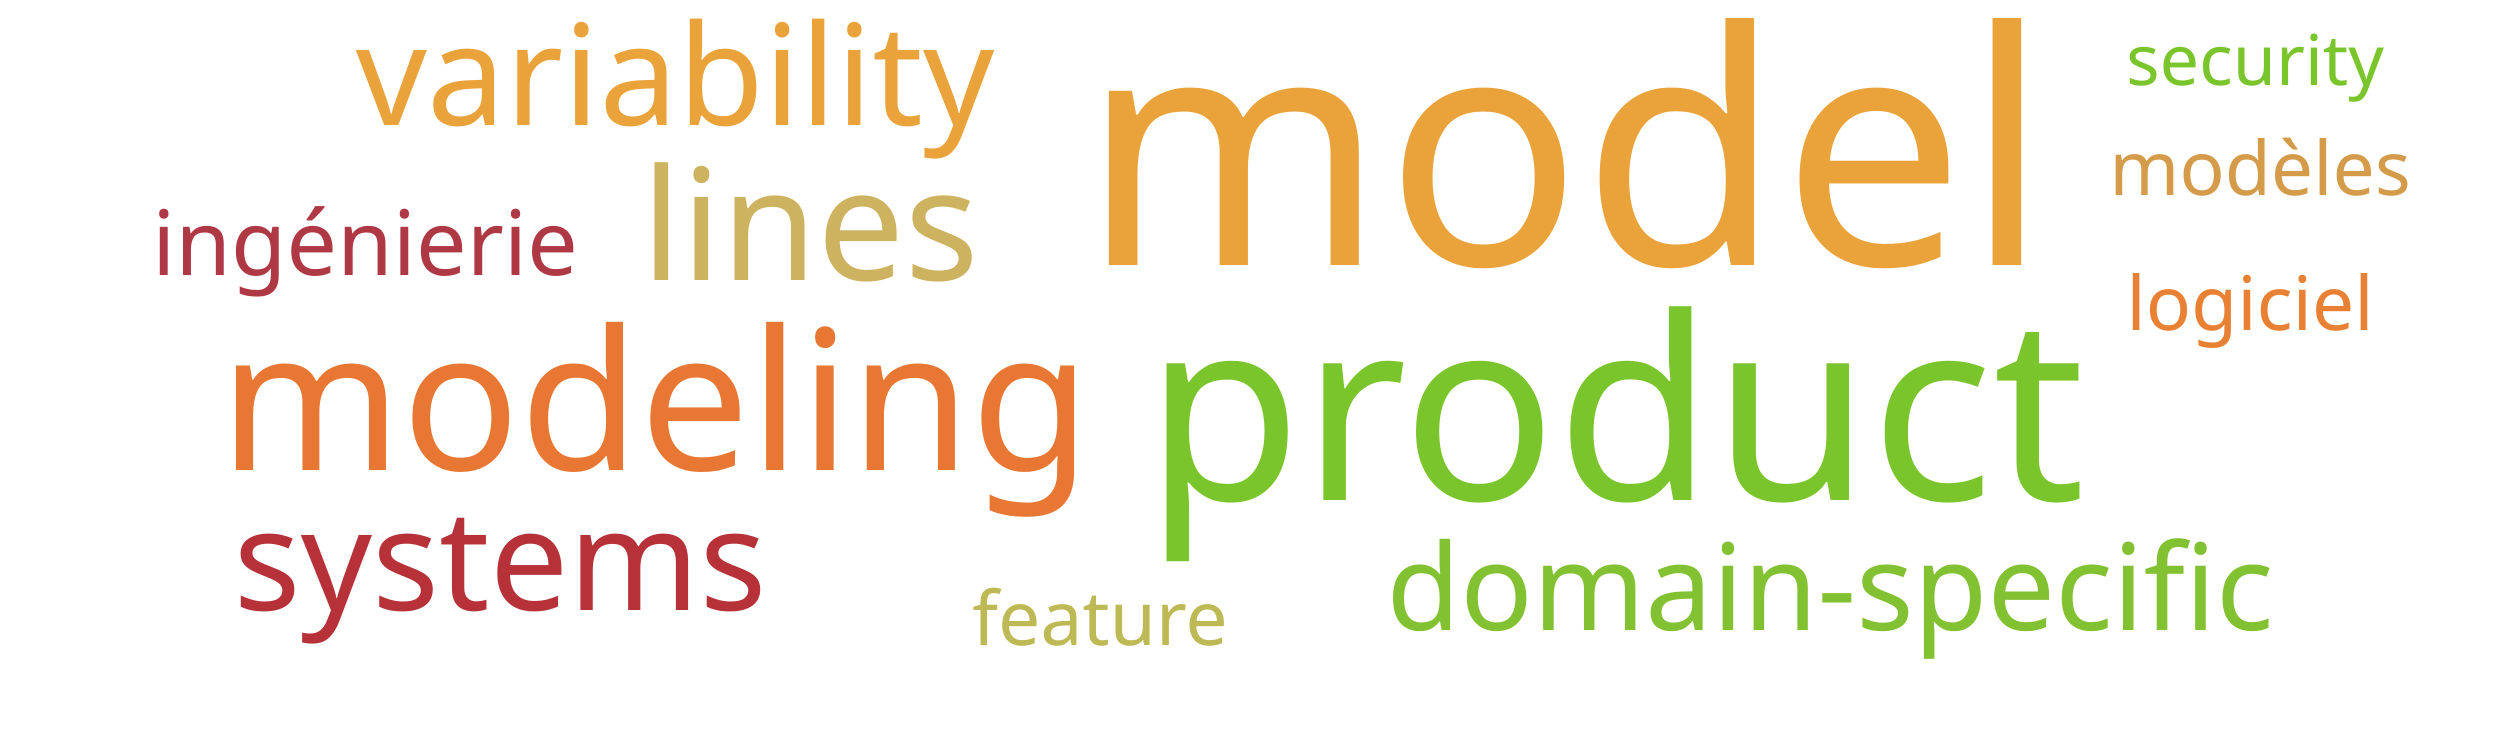
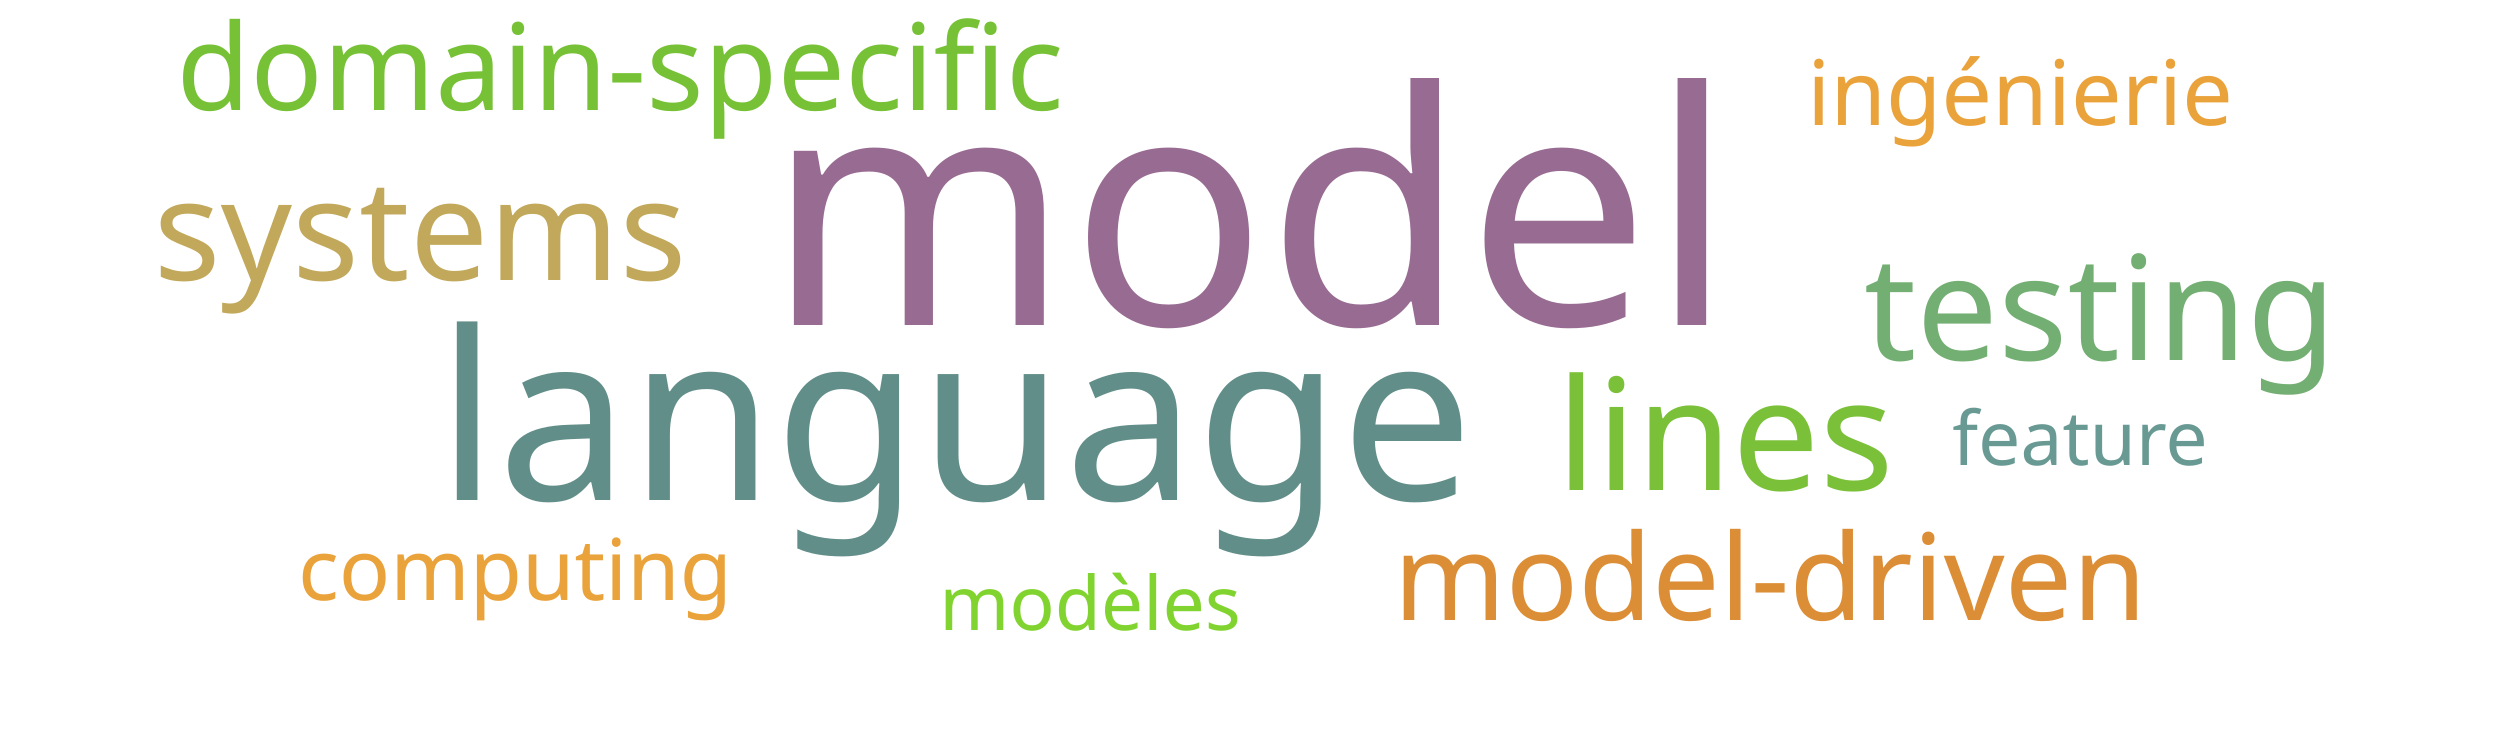
<svg xmlns="http://www.w3.org/2000/svg" width="500" height="150">
  <g transform="translate(250, 75)">
-     <text text-anchor="middle" style="font-family: Impact; font-size: 65px; fill: #eaa23b" transform="translate(63,-22)rotate(0)">model</text>
-     <text text-anchor="middle" style="font-family: Impact; font-size: 51px; fill: #7ac52c" transform="translate(73,25)rotate(0)">product</text>
-     <text text-anchor="middle" style="font-family: Impact; font-size: 39px; fill: #e87733" transform="translate(-119,19)rotate(0)">modeling</text>
-     <text text-anchor="middle" style="font-family: Impact; font-size: 31px; fill: #cdb25f" transform="translate(-88,-19)rotate(0)">lines</text>
-     <text text-anchor="middle" style="font-family: Impact; font-size: 28px; fill: #eaa23b" transform="translate(-115,-50)rotate(0)">variability</text>
-     <text text-anchor="middle" style="font-family: Impact; font-size: 28px; fill: #b63138" transform="translate(-150,47)rotate(0)">systems</text>
-     <text text-anchor="middle" style="font-family: Impact; font-size: 24px; fill: #82c131" transform="translate(116,51)rotate(0)">domain-specific</text>
-     <text text-anchor="middle" style="font-family: Impact; font-size: 18px; fill: #af3845" transform="translate(-177,-20)rotate(0)">ingénierie</text>
-     <text text-anchor="middle" style="font-family: Impact; font-size: 15px; fill: #bdb954" transform="translate(-30,54)rotate(0)">feature</text>
-     <text text-anchor="middle" style="font-family: Impact; font-size: 15px; fill: #d49c4a" transform="translate(202,-36)rotate(0)">modèles</text>
-     <text text-anchor="middle" style="font-family: Impact; font-size: 15px; fill: #e98135" transform="translate(200,-9)rotate(0)">logiciel</text>
-     <text text-anchor="middle" style="font-family: Impact; font-size: 14px; fill: #7ac52c" transform="translate(201,-58)rotate(0)">security</text>
+     <text text-anchor="middle" style="font-family: Impact; font-size: 65px; fill: #986b92" transform="translate(0,-10)rotate(0)">model</text>
+     <text text-anchor="middle" style="font-family: Impact; font-size: 47px; fill: #618e88" transform="translate(-59,25)rotate(0)">language</text>
+     <text text-anchor="middle" style="font-family: Impact; font-size: 31px; fill: #7bc039" transform="translate(95,23)rotate(0)">lines</text>
+     <text text-anchor="middle" style="font-family: Impact; font-size: 29px; fill: #73ae72" transform="translate(170,-3)rotate(0)">testing</text>
+     <text text-anchor="middle" style="font-family: Impact; font-size: 28px; fill: #c1a85a" transform="translate(-166,-19)rotate(0)">systems</text>
+     <text text-anchor="middle" style="font-family: Impact; font-size: 24px; fill: #76c135" transform="translate(-126,-53)rotate(0)">domain-specific</text>
+     <text text-anchor="middle" style="font-family: Impact; font-size: 24px; fill: #dc8e37" transform="translate(104,49)rotate(0)">model-driven</text>
+     <text text-anchor="middle" style="font-family: Impact; font-size: 18px; fill: #eaa23b" transform="translate(154,-50)rotate(0)">ingénierie</text>
+     <text text-anchor="middle" style="font-family: Impact; font-size: 17px; fill: #eaa23b" transform="translate(-147,45)rotate(0)">computing</text>
+     <text text-anchor="middle" style="font-family: Impact; font-size: 15px; fill: #689993" transform="translate(166,18)rotate(0)">feature</text>
+     <text text-anchor="middle" style="font-family: Impact; font-size: 15px; fill: #81d32f" transform="translate(-32,51)rotate(0)">modèles</text>
  </g>
</svg>
